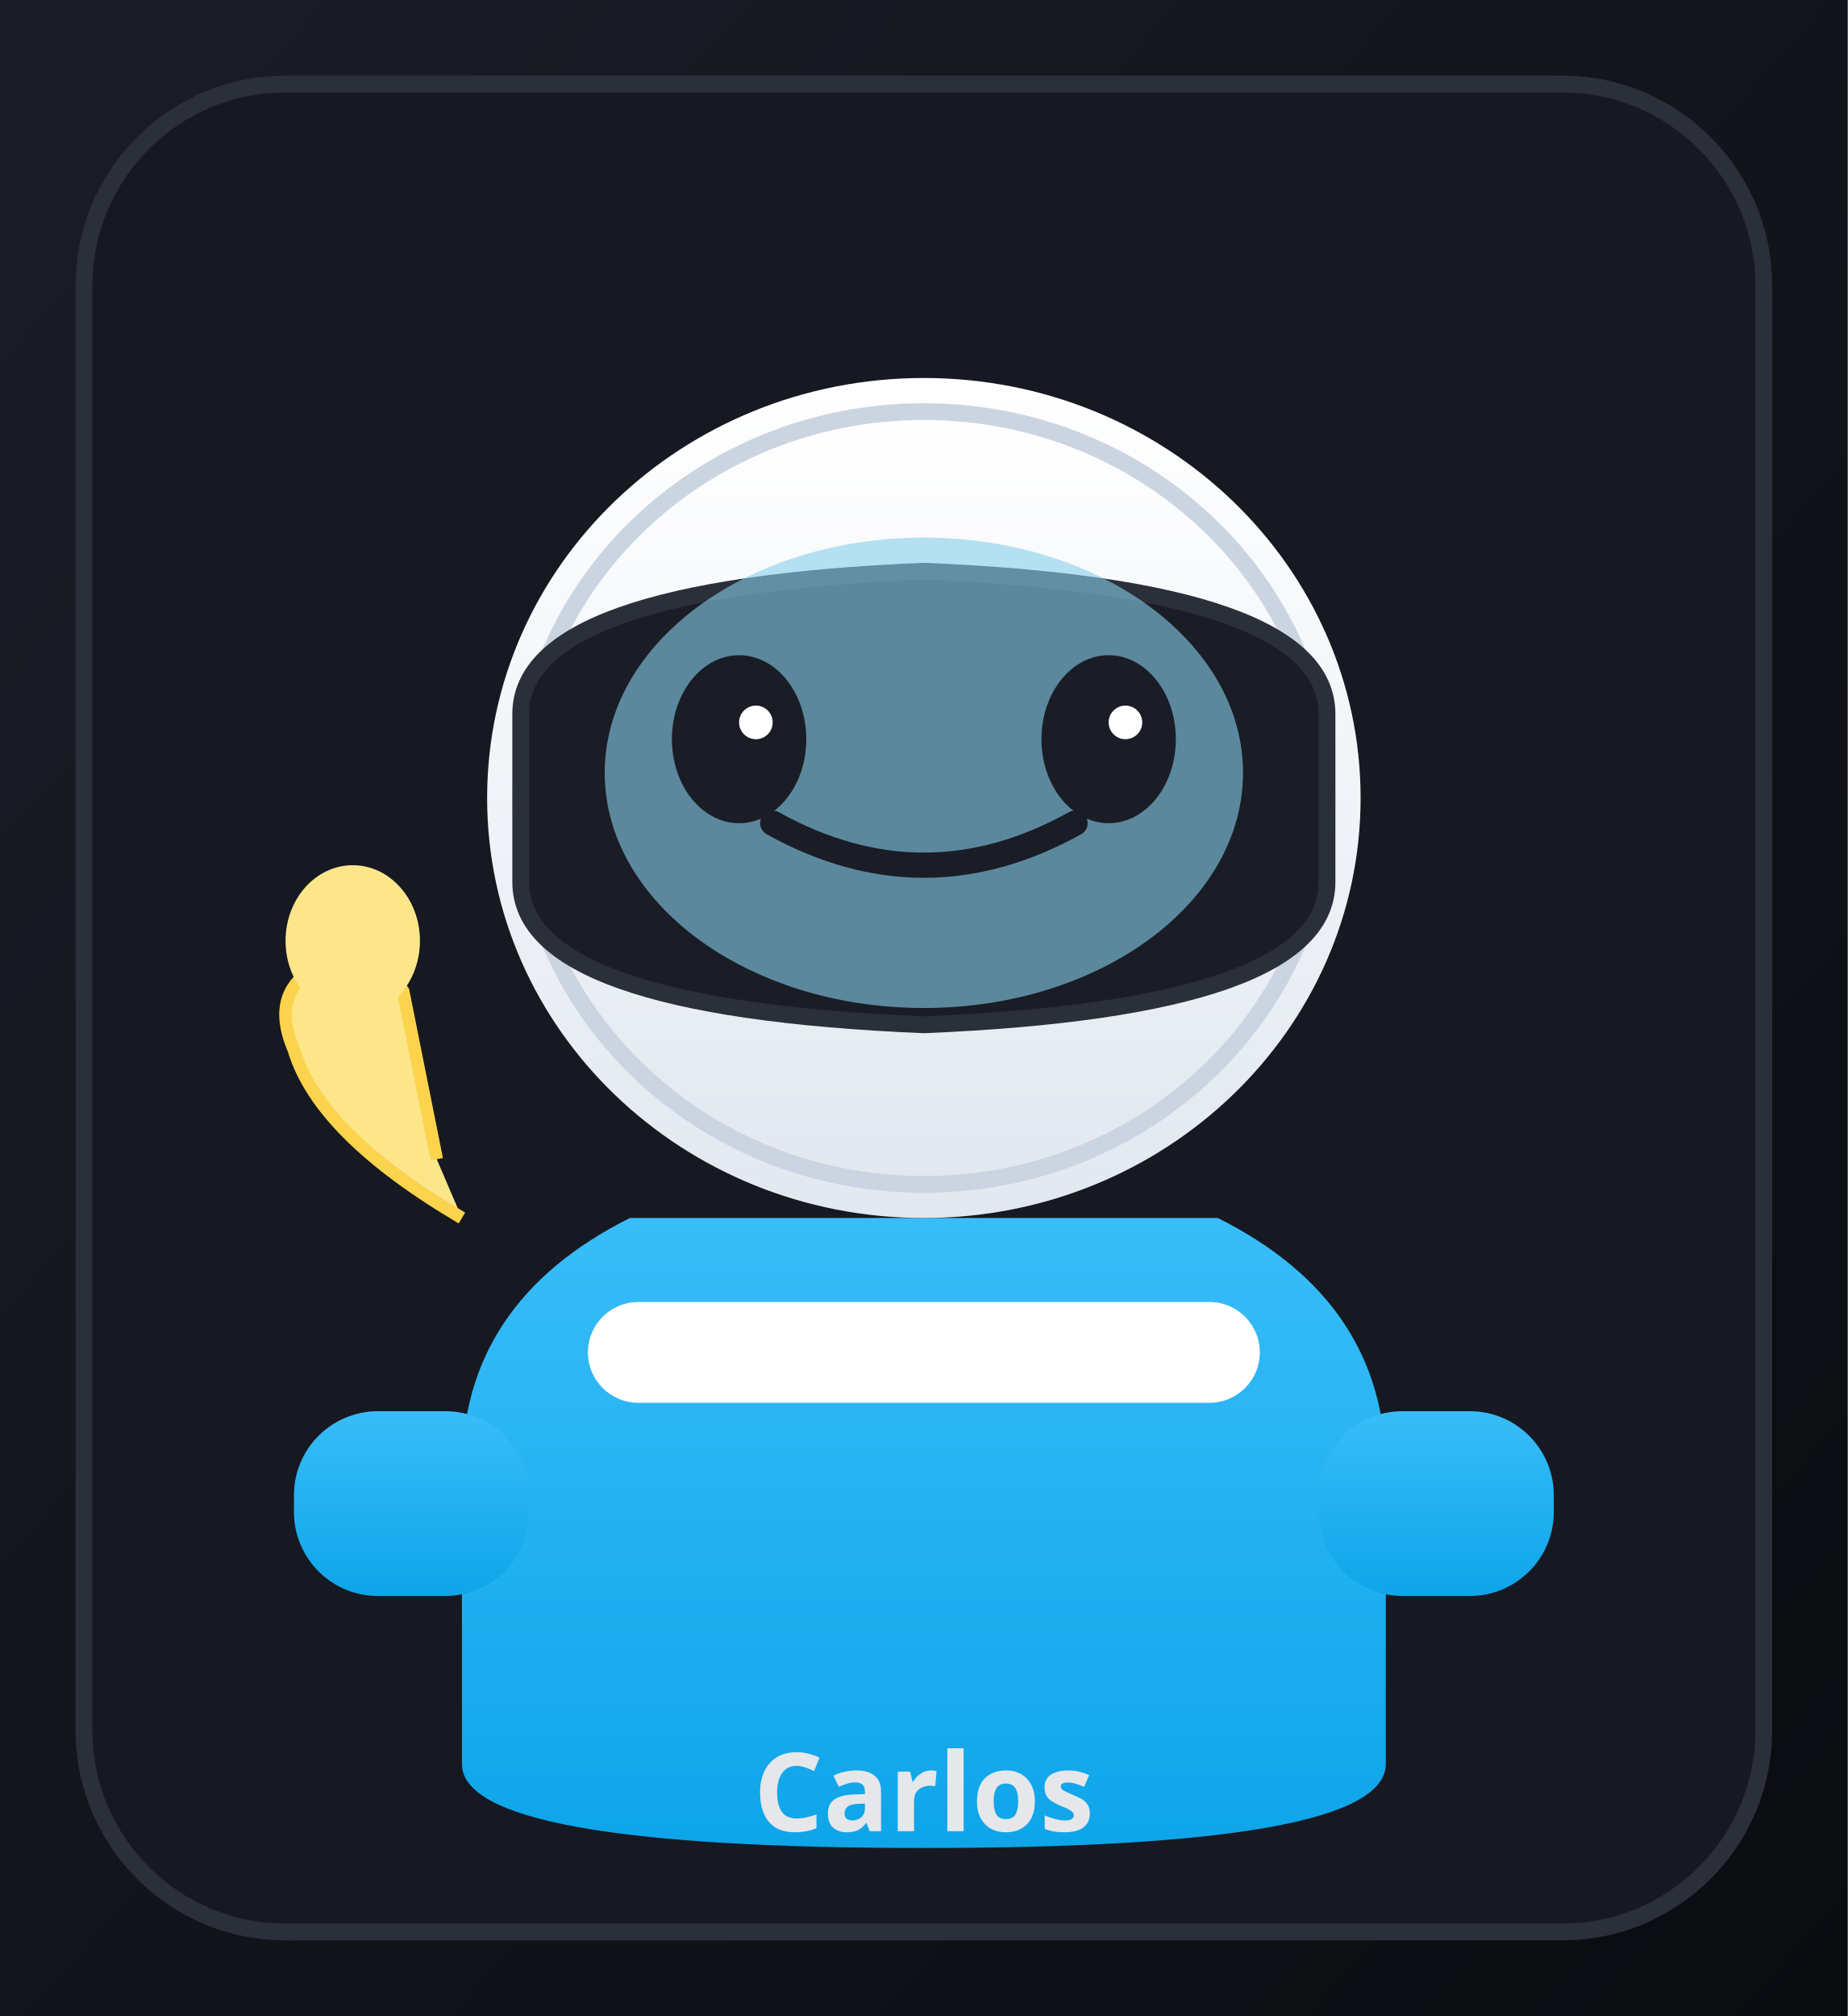
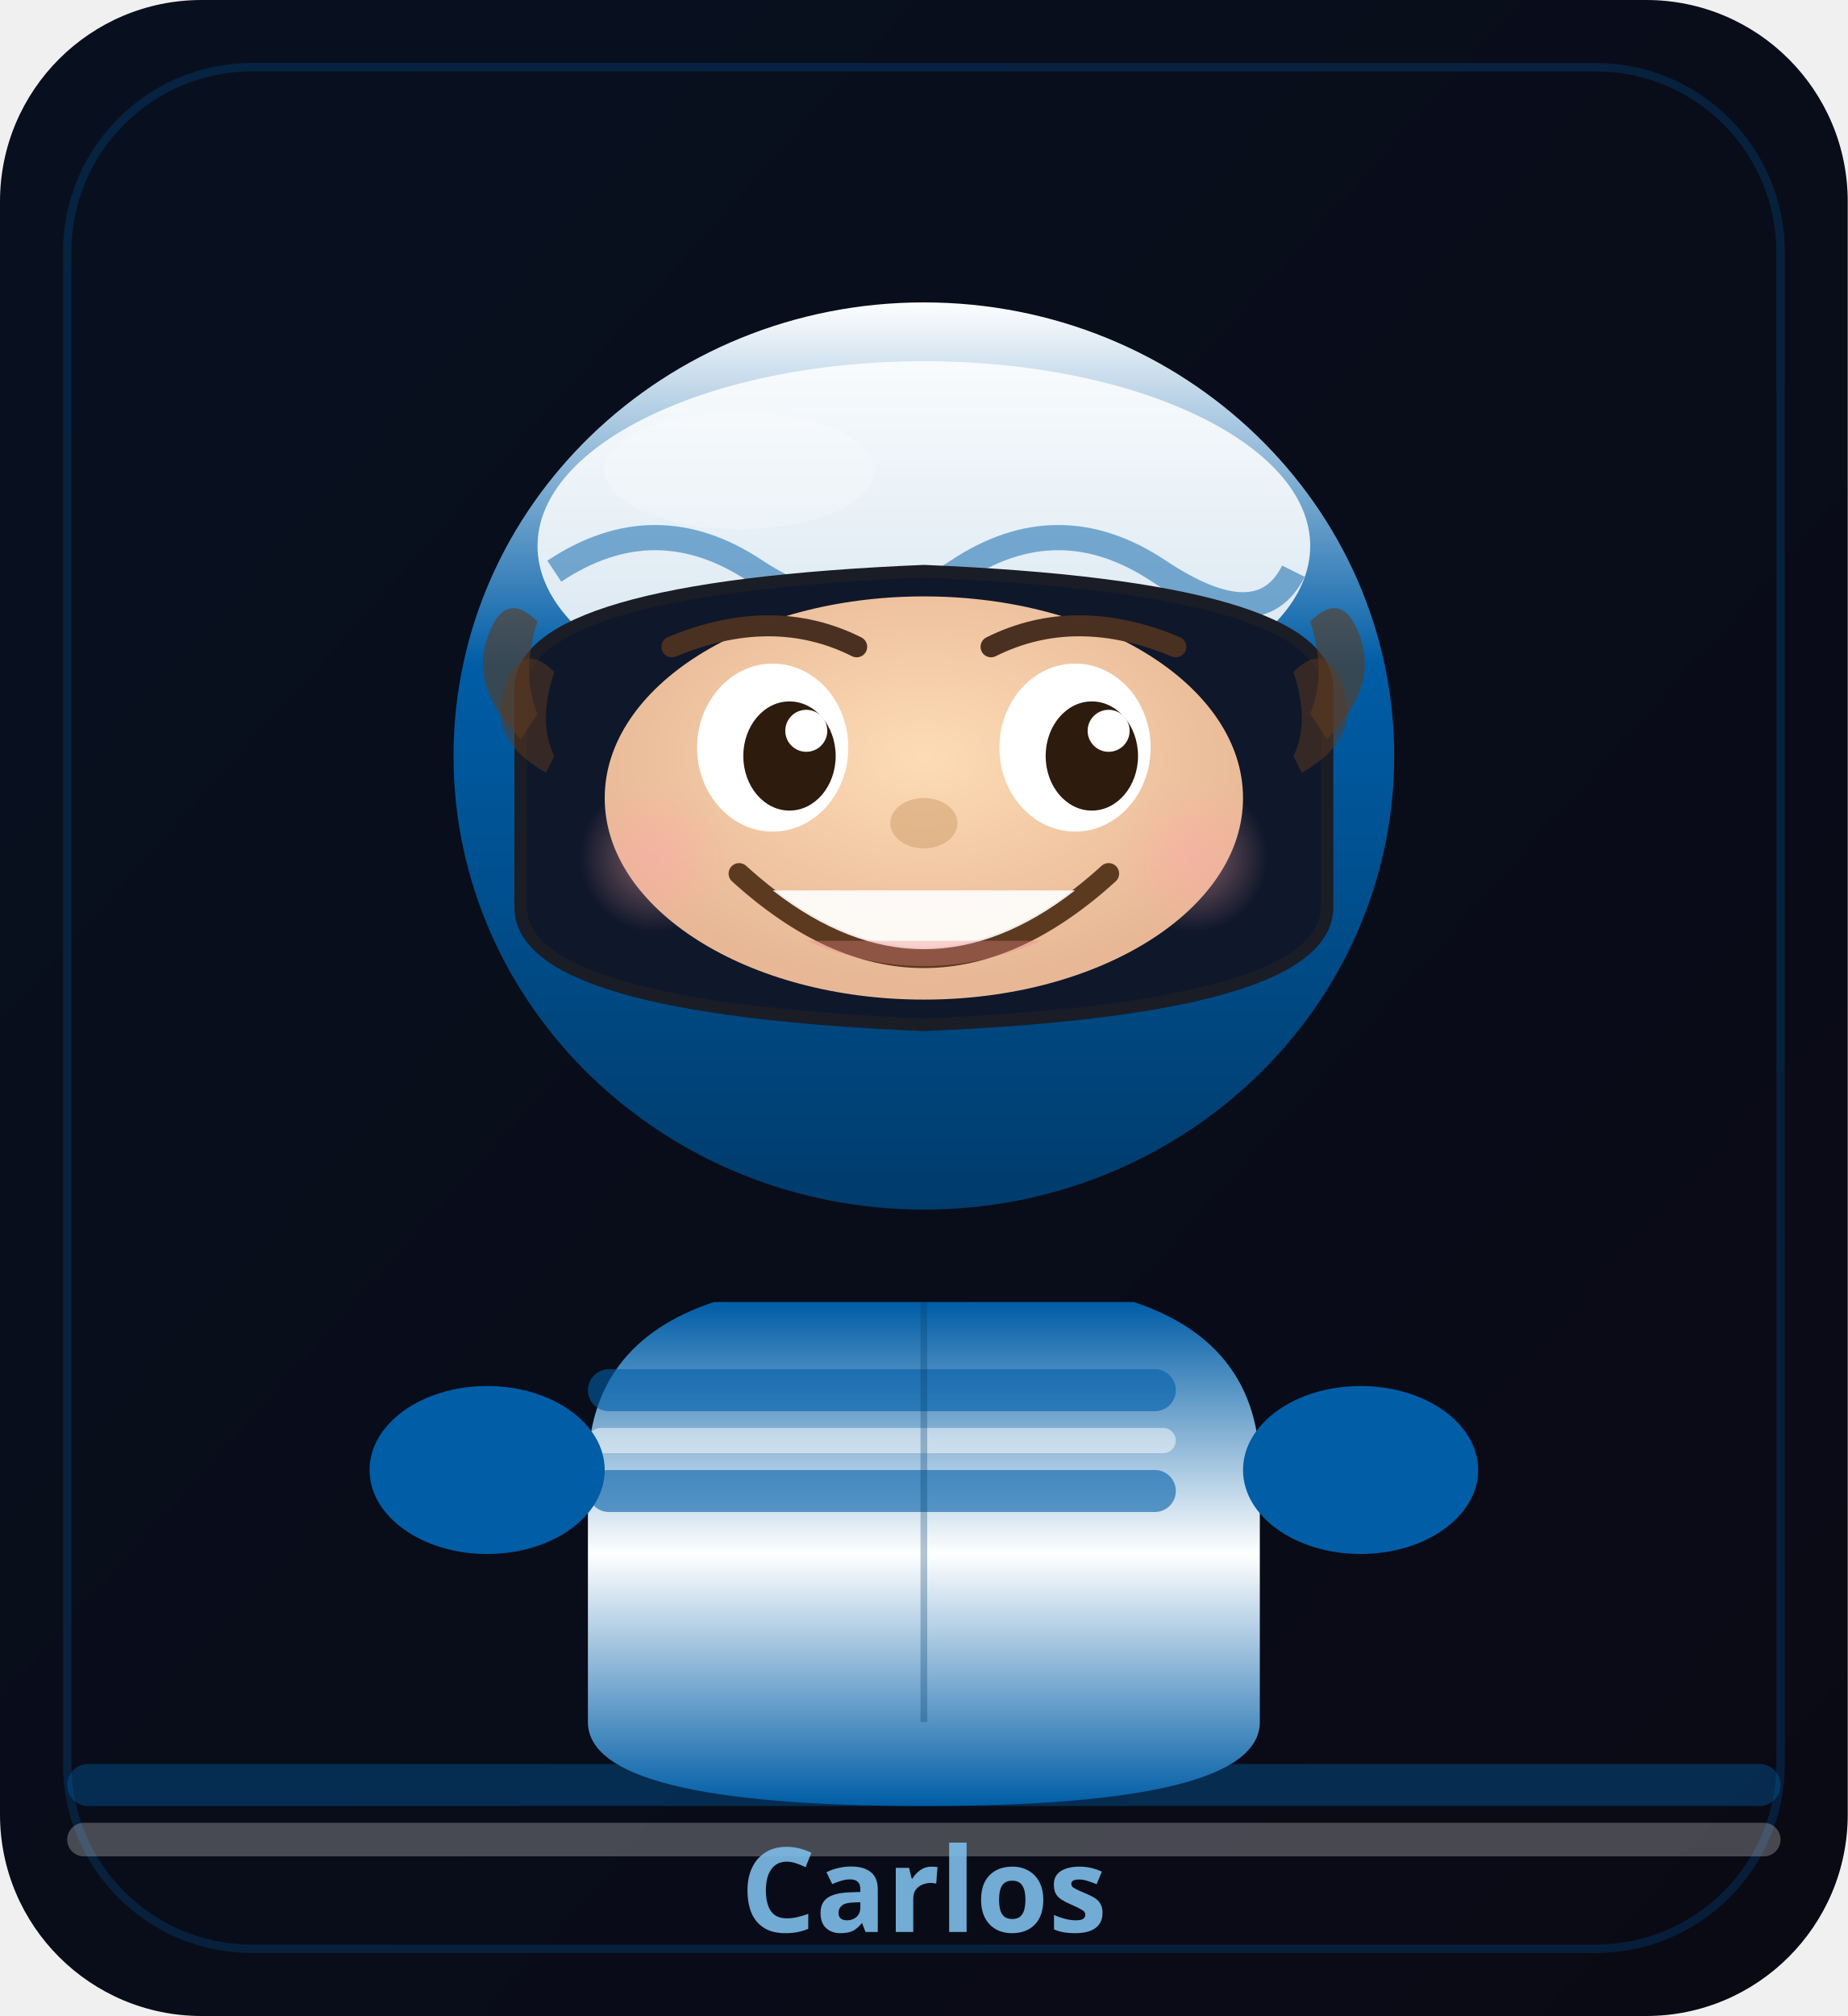
<svg xmlns="http://www.w3.org/2000/svg" viewBox="0 0 220 240">
  <defs>
-     <linearGradient id="carlos-bg" x1="0%" y1="0%" x2="100%" y2="100%">
-       <stop offset="0%" style="stop-color:#1a1d26" />
-       <stop offset="100%" style="stop-color:#0b0c10" />
+     <linearGradient id="c-bg" x1="0%" y1="0%" x2="100%" y2="100%">
+       <stop offset="0%" stop-color="#081020" />
+       <stop offset="100%" stop-color="#0a0a14" />
    </linearGradient>
-     <linearGradient id="carlos-suit" x1="0%" y1="0%" x2="0%" y2="100%">
-       <stop offset="0%" style="stop-color:#38BDF8" />
-       <stop offset="100%" style="stop-color:#0EA5E9" />
+     <linearGradient id="c-helmet" x1="0%" y1="0%" x2="0%" y2="100%">
+       <stop offset="0%" stop-color="white" />
+       <stop offset="40%" stop-color="#005DA6" />
+       <stop offset="100%" stop-color="#003B6B" />
    </linearGradient>
-     <linearGradient id="carlos-helmet" x1="0%" y1="0%" x2="0%" y2="100%">
-       <stop offset="0%" style="stop-color:#FFFFFF" />
-       <stop offset="100%" style="stop-color:#E2E8F0" />
+     <linearGradient id="c-suit" x1="0%" y1="0%" x2="0%" y2="100%">
+       <stop offset="0%" stop-color="#005DA6" />
+       <stop offset="50%" stop-color="white" />
+       <stop offset="100%" stop-color="#005DA6" />
    </linearGradient>
+     <radialGradient id="c-skin" cx="50%" cy="40%" r="55%">
+       <stop offset="0%" stop-color="#FDDCB5" />
+       <stop offset="100%" stop-color="#E8B896" />
+     </radialGradient>
+     <radialGradient id="c-cheek" cx="50%" cy="50%" r="50%">
+       <stop offset="0%" stop-color="#FFAAAA" stop-opacity=".5" />
+       <stop offset="100%" stop-color="#FFAAAA" stop-opacity="0" />
+     </radialGradient>
  </defs>
-   <rect width="220" height="240" fill="url(#carlos-bg)" />
-   <rect x="10" y="10" width="200" height="220" rx="24" fill="#161922" stroke="#2a2f3a" stroke-width="2" />
-   <path d="M55 175 Q55 155 75 145 L145 145 Q165 155 165 175 L165 210 Q165 220 110 220 Q55 220 55 210 Z" fill="url(#carlos-suit)" />
-   <rect x="35" y="168" width="28" height="22" rx="10" fill="url(#carlos-suit)" />
-   <rect x="157" y="168" width="28" height="22" rx="10" fill="url(#carlos-suit)" />
-   <rect x="70" y="155" width="80" height="12" rx="6" fill="#FFFFFF" />
-   <ellipse cx="110" cy="95" rx="52" ry="50" fill="url(#carlos-helmet)" />
-   <ellipse cx="110" cy="95" rx="48" ry="46" fill="url(#carlos-helmet)" stroke="#CBD5E1" stroke-width="2" />
-   <path d="M62 85 Q62 70 110 68 Q158 70 158 85 L158 105 Q158 120 110 122 Q62 120 62 105 Z" fill="#1a1d26" stroke="#2a2f3a" stroke-width="2" />
-   <ellipse cx="110" cy="92" rx="38" ry="28" fill="#87CEEB" opacity="0.6" />
-   <ellipse cx="88" cy="88" rx="8" ry="10" fill="#1a1d26" />
-   <ellipse cx="132" cy="88" rx="8" ry="10" fill="#1a1d26" />
-   <circle cx="90" cy="86" r="2" fill="white" />
-   <circle cx="134" cy="86" r="2" fill="white" />
-   <path d="M92 98 Q110 108 128 98" stroke="#1a1d26" stroke-width="3" fill="none" stroke-linecap="round" />
-   <path d="M55 145 Q38 135 35 125 Q32 118 38 115 Q44 112 48 118 L52 138" fill="#FDE68A" stroke="#FCD34D" stroke-width="1.5" />
-   <ellipse cx="42" cy="112" rx="8" ry="9" fill="#FDE68A" />
-   <text x="110" y="218" font-family="system-ui,sans-serif" font-size="13" font-weight="600" fill="#e5e7eb" text-anchor="middle">Carlos</text>
+   <rect width="220" height="240" rx="24" fill="url(#c-bg)" />
+   <rect x="8" y="8" width="204" height="224" rx="22" fill="none" stroke="#005DA6" stroke-width="1" opacity=".25" />
+   <rect x="8" y="210" width="204" height="5" rx="2.5" fill="#005DA6" opacity=".4" />
+   <rect x="8" y="217" width="204" height="4" rx="2" fill="white" opacity=".25" />
+   <path d="M70 175 Q70 160 85 155 L135 155 Q150 160 150 175 L150 205 Q150 215 110 215 Q70 215 70 205 Z" fill="url(#c-suit)" />
+   <rect x="70" y="163" width="70" height="5" rx="2.5" fill="#005DA6" opacity=".6" />
+   <rect x="70" y="170" width="70" height="3" rx="1.5" fill="white" opacity=".5" />
+   <rect x="70" y="175" width="70" height="5" rx="2.5" fill="#005DA6" opacity=".6" />
+   <path d="M110 155 L110 205" stroke="#003B6B" stroke-width=".8" opacity=".3" />
+   <ellipse cx="58" cy="175" rx="14" ry="10" fill="#005DA6" />
+   <ellipse cx="162" cy="175" rx="14" ry="10" fill="#005DA6" />
+   <ellipse cx="110" cy="90" rx="56" ry="54" fill="url(#c-helmet)" />
+   <ellipse cx="110" cy="65" rx="46" ry="22" fill="white" opacity=".85" />
+   <path d="M66 68 Q78 60 90 68 Q102 76 114 68 Q126 60 138 68 Q150 76 154 68" fill="none" stroke="#005DA6" stroke-width="3" opacity=".5" />
+   <ellipse cx="88" cy="56" rx="16" ry="7" fill="white" opacity=".2" />
+   <path d="M62 82 Q62 70 110 68 Q158 70 158 82 L158 108 Q158 120 110 122 Q62 120 62 108 Z" fill="#0f172a" stroke="#1a1d26" stroke-width="1.5" />
+   <ellipse cx="110" cy="95" rx="38" ry="24" fill="url(#c-skin)" />
+   <path d="M62 88 Q56 82 58 76 Q60 70 64 74 Q62 80 64 85" fill="#5C3A20" opacity=".6" />
+   <path d="M65 92 Q58 88 60 82 Q62 76 66 80 Q64 86 66 90" fill="#5C3A20" opacity=".5" />
+   <path d="M158 88 Q164 82 162 76 Q160 70 156 74 Q158 80 156 85" fill="#5C3A20" opacity=".6" />
+   <path d="M155 92 Q162 88 160 82 Q158 76 154 80 Q156 86 154 90" fill="#5C3A20" opacity=".5" />
+   <ellipse cx="92" cy="89" rx="9" ry="10" fill="white" />
+   <ellipse cx="128" cy="89" rx="9" ry="10" fill="white" />
+   <ellipse cx="94" cy="90" rx="5.5" ry="6.5" fill="#2D1B0E" />
+   <ellipse cx="130" cy="90" rx="5.5" ry="6.5" fill="#2D1B0E" />
+   <circle cx="96" cy="87" r="2.5" fill="white" />
+   <circle cx="132" cy="87" r="2.5" fill="white" />
+   <path d="M80 77 Q92 72 102 77" stroke="#4A3020" stroke-width="2.5" fill="none" stroke-linecap="round" />
+   <path d="M118 77 Q128 72 140 77" stroke="#4A3020" stroke-width="2.5" fill="none" stroke-linecap="round" />
+   <ellipse cx="110" cy="98" rx="4" ry="3" fill="#D4A574" opacity=".6" />
+   <path d="M88 104 Q110 124 132 104" stroke="#5C3A20" stroke-width="2.5" fill="none" stroke-linecap="round" />
+   <path d="M92 106 Q110 120 128 106" fill="white" opacity=".9" />
+   <path d="M96 112 Q110 118 124 112" fill="#E88" opacity=".35" />
+   <circle cx="78" cy="102" r="9" fill="url(#c-cheek)" />
+   <circle cx="142" cy="102" r="9" fill="url(#c-cheek)" />
+   <text x="110" y="230" font-family="system-ui,sans-serif" font-size="14" font-weight="700" fill="#7DBCE8" text-anchor="middle" opacity=".9">Carlos</text>
</svg>
